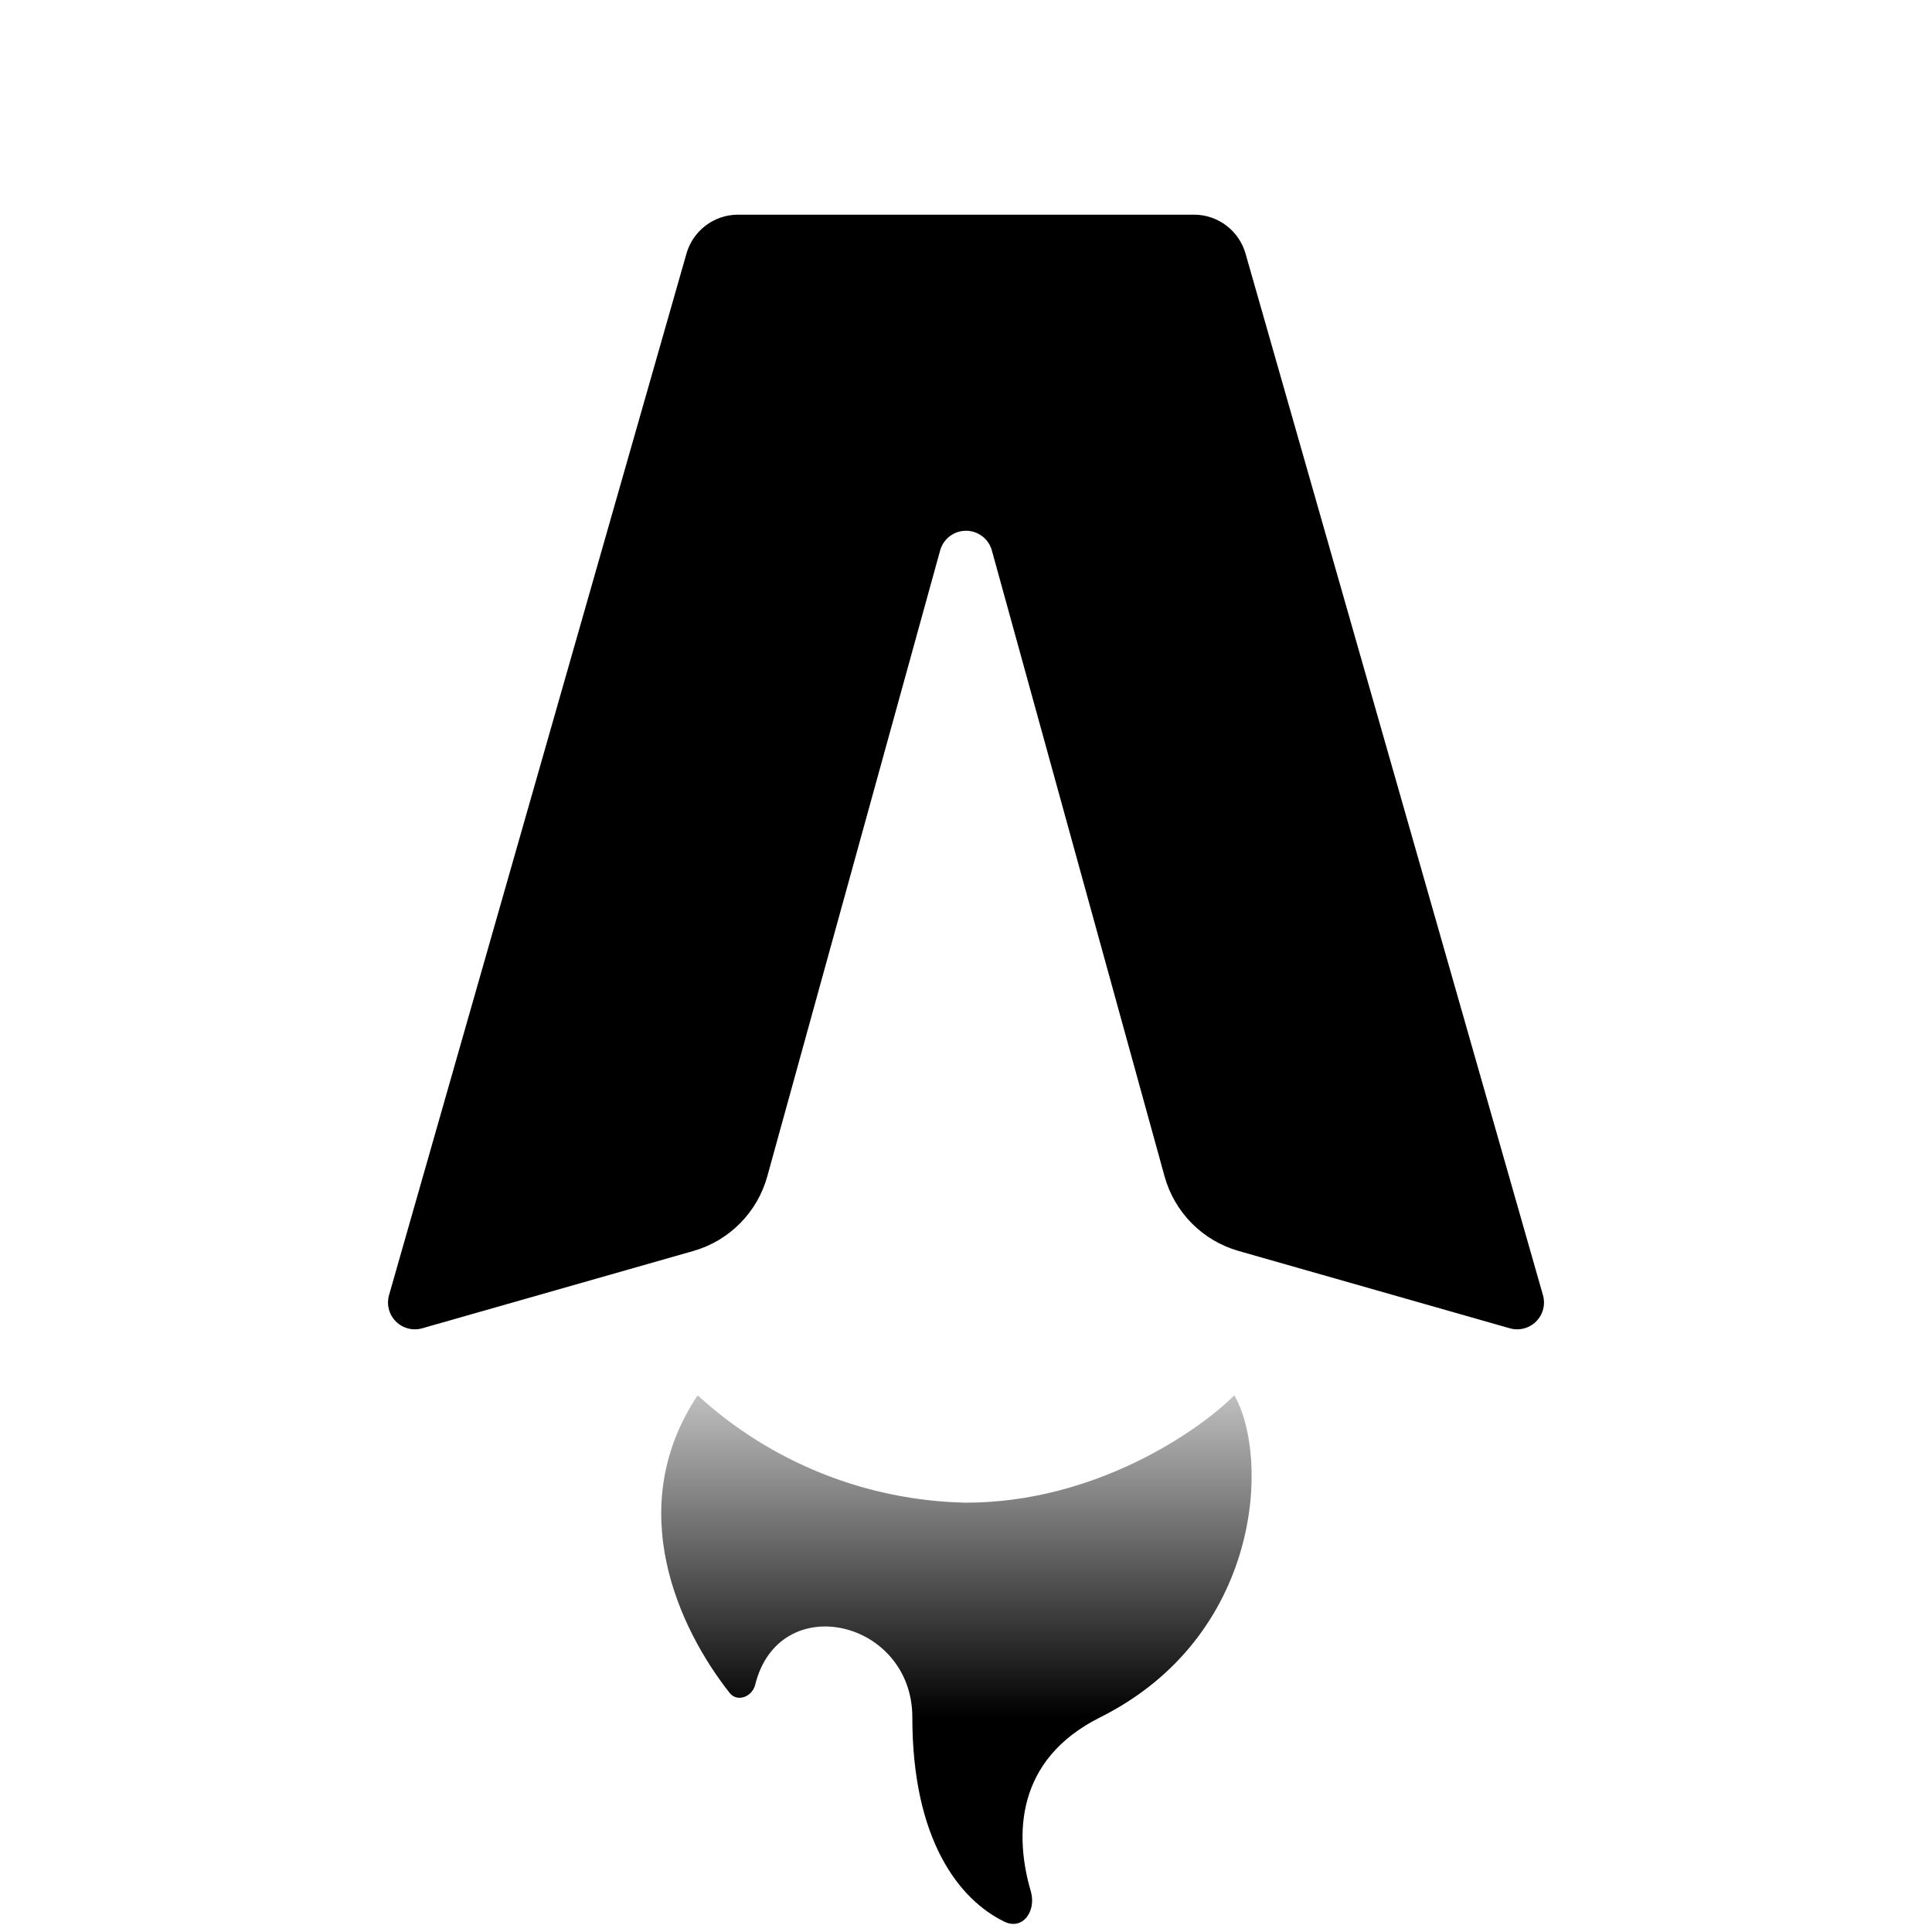
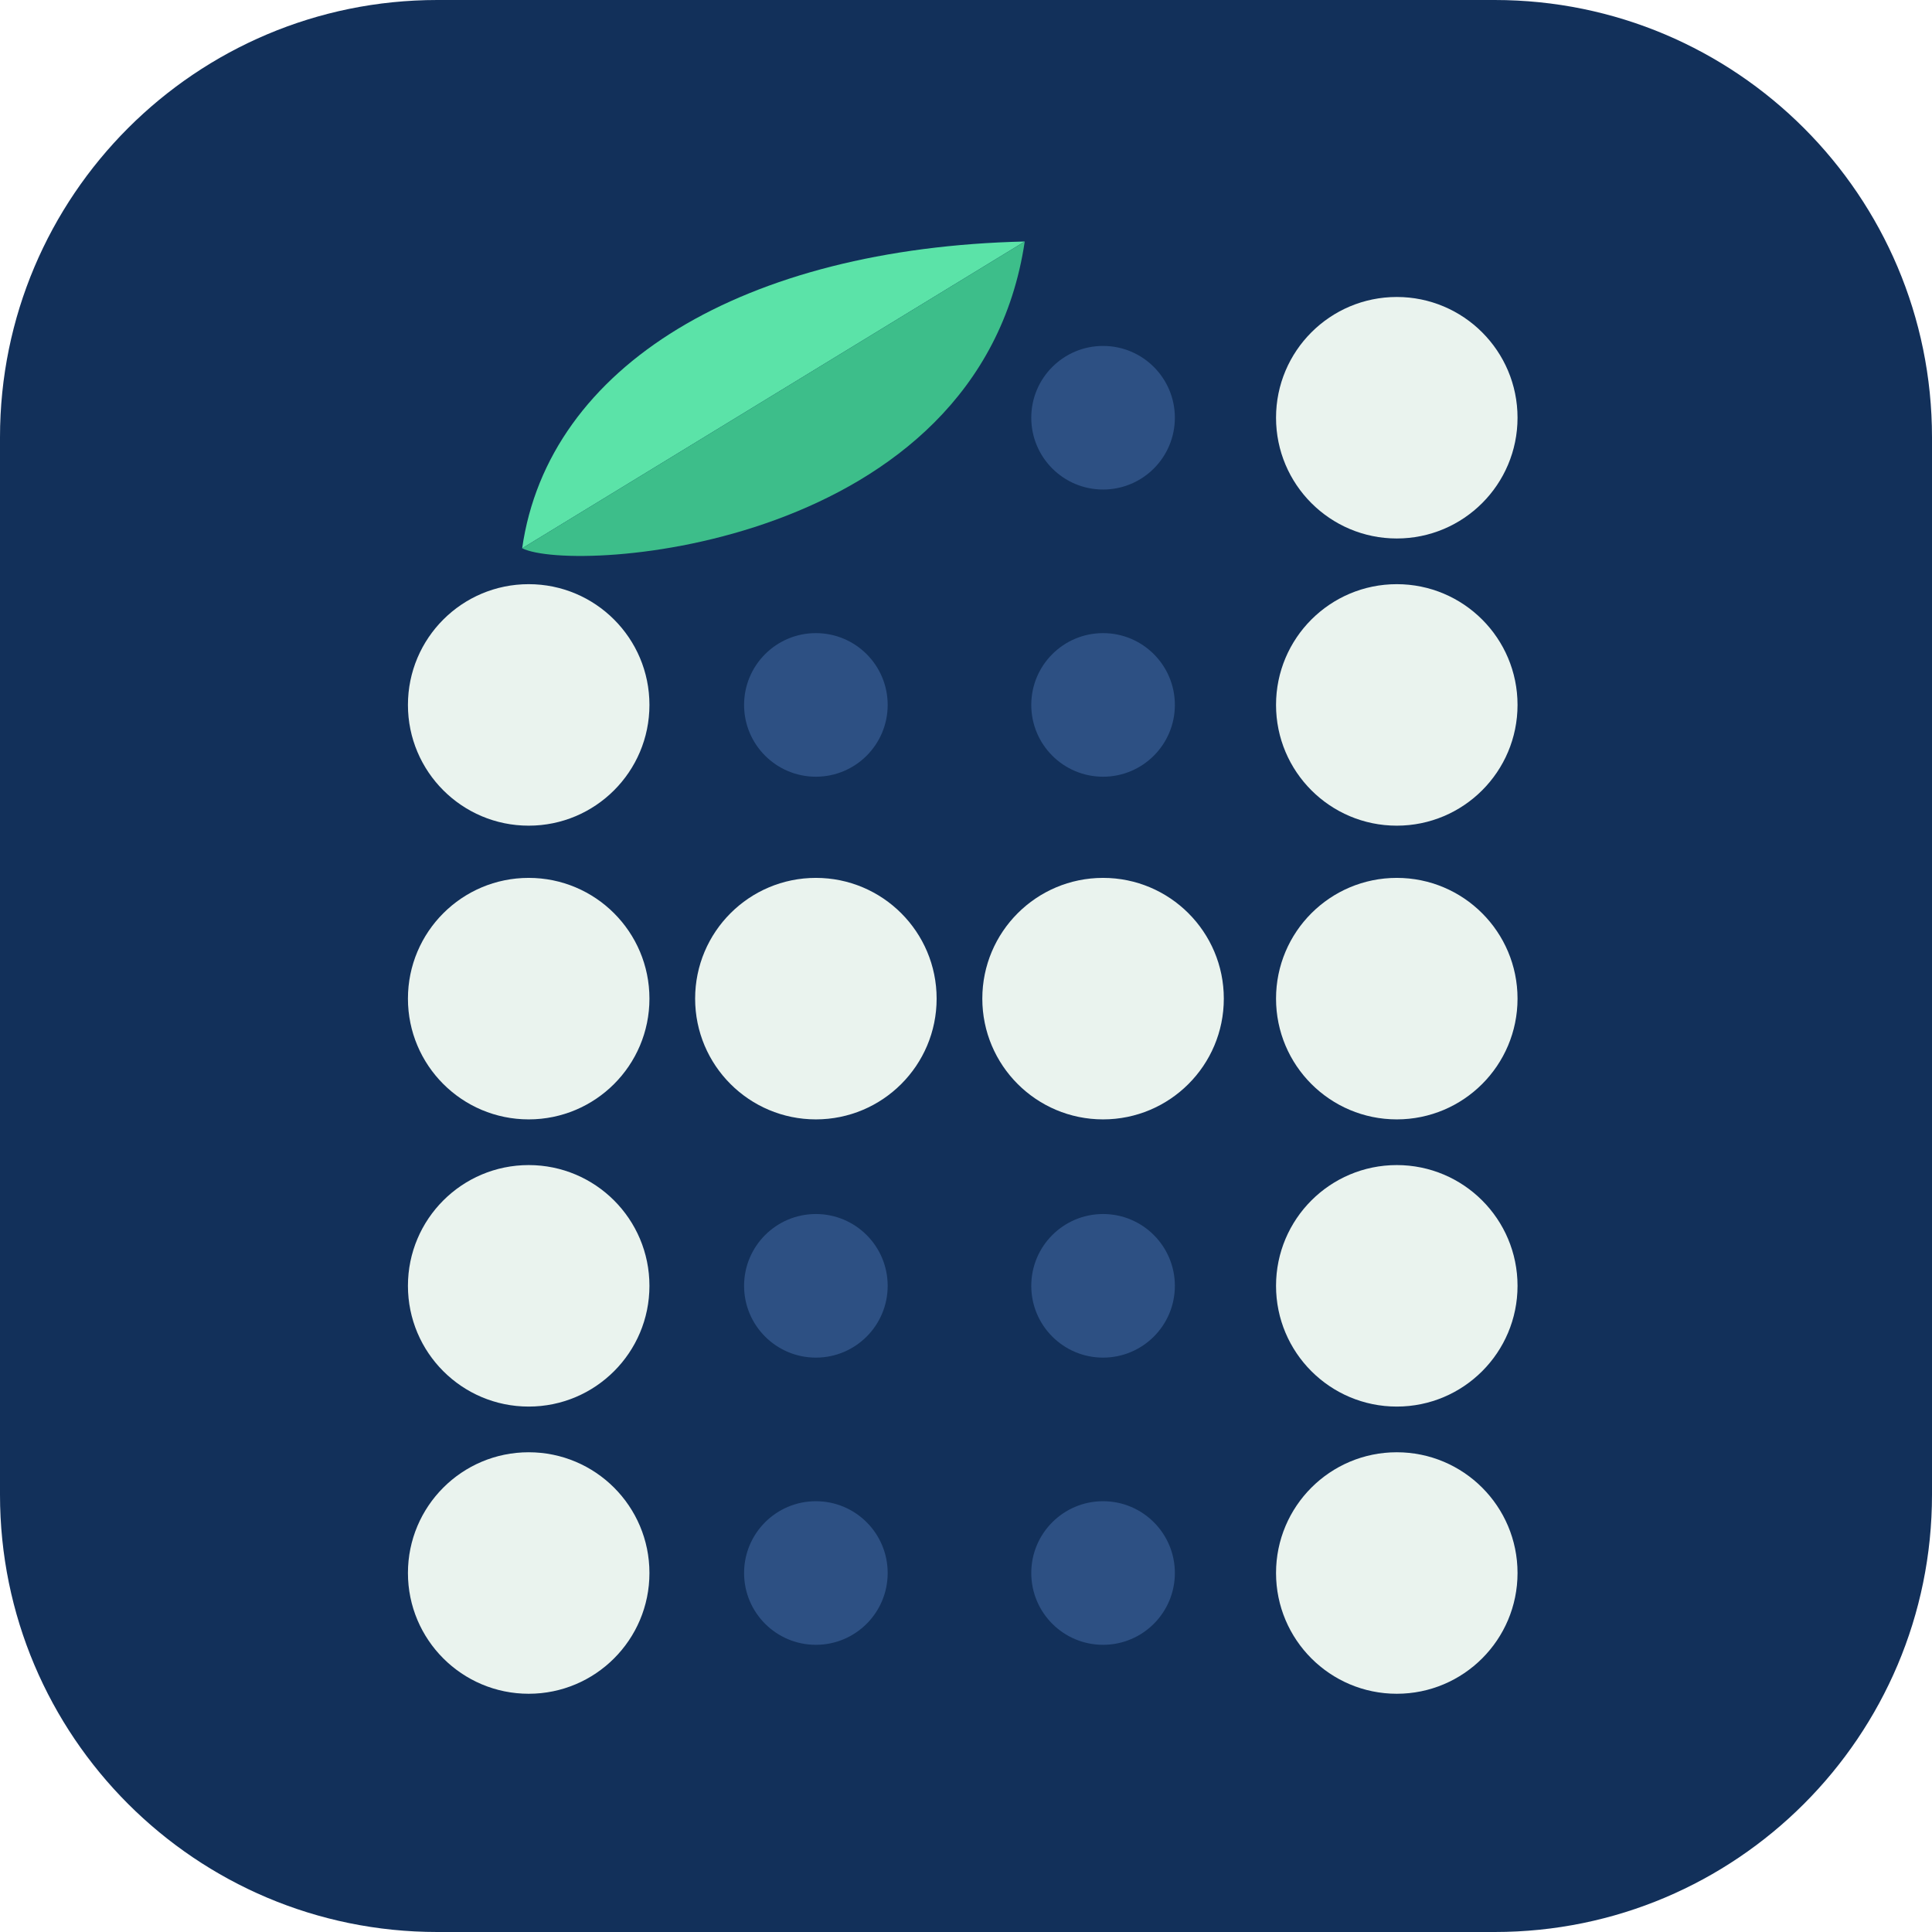
- <svg xmlns="http://www.w3.org/2000/svg" fill="none" viewBox="0 0 36 36">
-   <path fill="#000" d="M22.25 4h-8.5a1 1 0 0 0-.96.73l-5.54 19.4a.5.5 0 0 0 .62.62l5.05-1.44a2 2 0 0 0 1.38-1.4l3.22-11.66a.5.5 0 0 1 .96 0l3.22 11.67a2 2 0 0 0 1.38 1.39l5.05 1.44a.5.5 0 0 0 .62-.62l-5.54-19.4a1 1 0 0 0-.96-.73Z" />
-   <path fill="url(#gradient)" d="M18 28a7.63 7.63 0 0 1-5-2c-1.4 2.1-.35 4.35.6 5.55.14.17.41.07.47-.15.44-1.8 2.93-1.22 2.93.6 0 2.28.87 3.4 1.72 3.81.34.16.59-.2.49-.56-.31-1.05-.29-2.46 1.29-3.25 3-1.5 3.17-4.83 2.5-6-.67.67-2.6 2-5 2Z" />
-   <defs>
-     <linearGradient id="gradient" x1="16" x2="16" y1="32" y2="24" gradientUnits="userSpaceOnUse">
-       <stop stop-color="#000" />
-       <stop offset="1" stop-color="#000" stop-opacity="0" />
-     </linearGradient>
-   </defs>
-   <style>
-     @media (prefers-color-scheme:dark){:root{filter:invert(100%)}}
-   </style>
+ <svg xmlns="http://www.w3.org/2000/svg" viewBox="0 0 296 296" role="img" aria-label="HydroGrow">
+   <rect width="296" height="296" rx="67" fill="#12305A" />
+   <circle cx="169" cy="64" r="11" fill="#2D5083" />
+   <circle cx="214" cy="64" r="18.5" fill="#EAF3EE" />
+   <circle cx="81" cy="108" r="18.5" fill="#EAF3EE" />
+   <circle cx="125" cy="108" r="11" fill="#2D5083" />
+   <circle cx="169" cy="108" r="11" fill="#2D5083" />
+   <circle cx="214" cy="108" r="18.5" fill="#EAF3EE" />
+   <circle cx="81" cy="153" r="18.5" fill="#EAF3EE" />
+   <circle cx="125" cy="153" r="18.5" fill="#EAF3EE" />
+   <circle cx="169" cy="153" r="18.5" fill="#EAF3EE" />
+   <circle cx="214" cy="153" r="18.5" fill="#EAF3EE" />
+   <circle cx="81" cy="197" r="18.5" fill="#EAF3EE" />
+   <circle cx="125" cy="197" r="11" fill="#2D5083" />
+   <circle cx="169" cy="197" r="11" fill="#2D5083" />
+   <circle cx="214" cy="197" r="18.5" fill="#EAF3EE" />
+   <circle cx="81" cy="241" r="18.5" fill="#EAF3EE" />
+   <circle cx="125" cy="241" r="11" fill="#2D5083" />
+   <circle cx="169" cy="241" r="11" fill="#2D5083" />
+   <circle cx="214" cy="241" r="18.5" fill="#EAF3EE" />
+   <path d="M80 84 C84 56 114 38 157 37 Z" fill="#5BE3A8" />
+   <path d="M80 84 C88 88 150 84 157 37 Z" fill="#3DBE8A" />
</svg>
